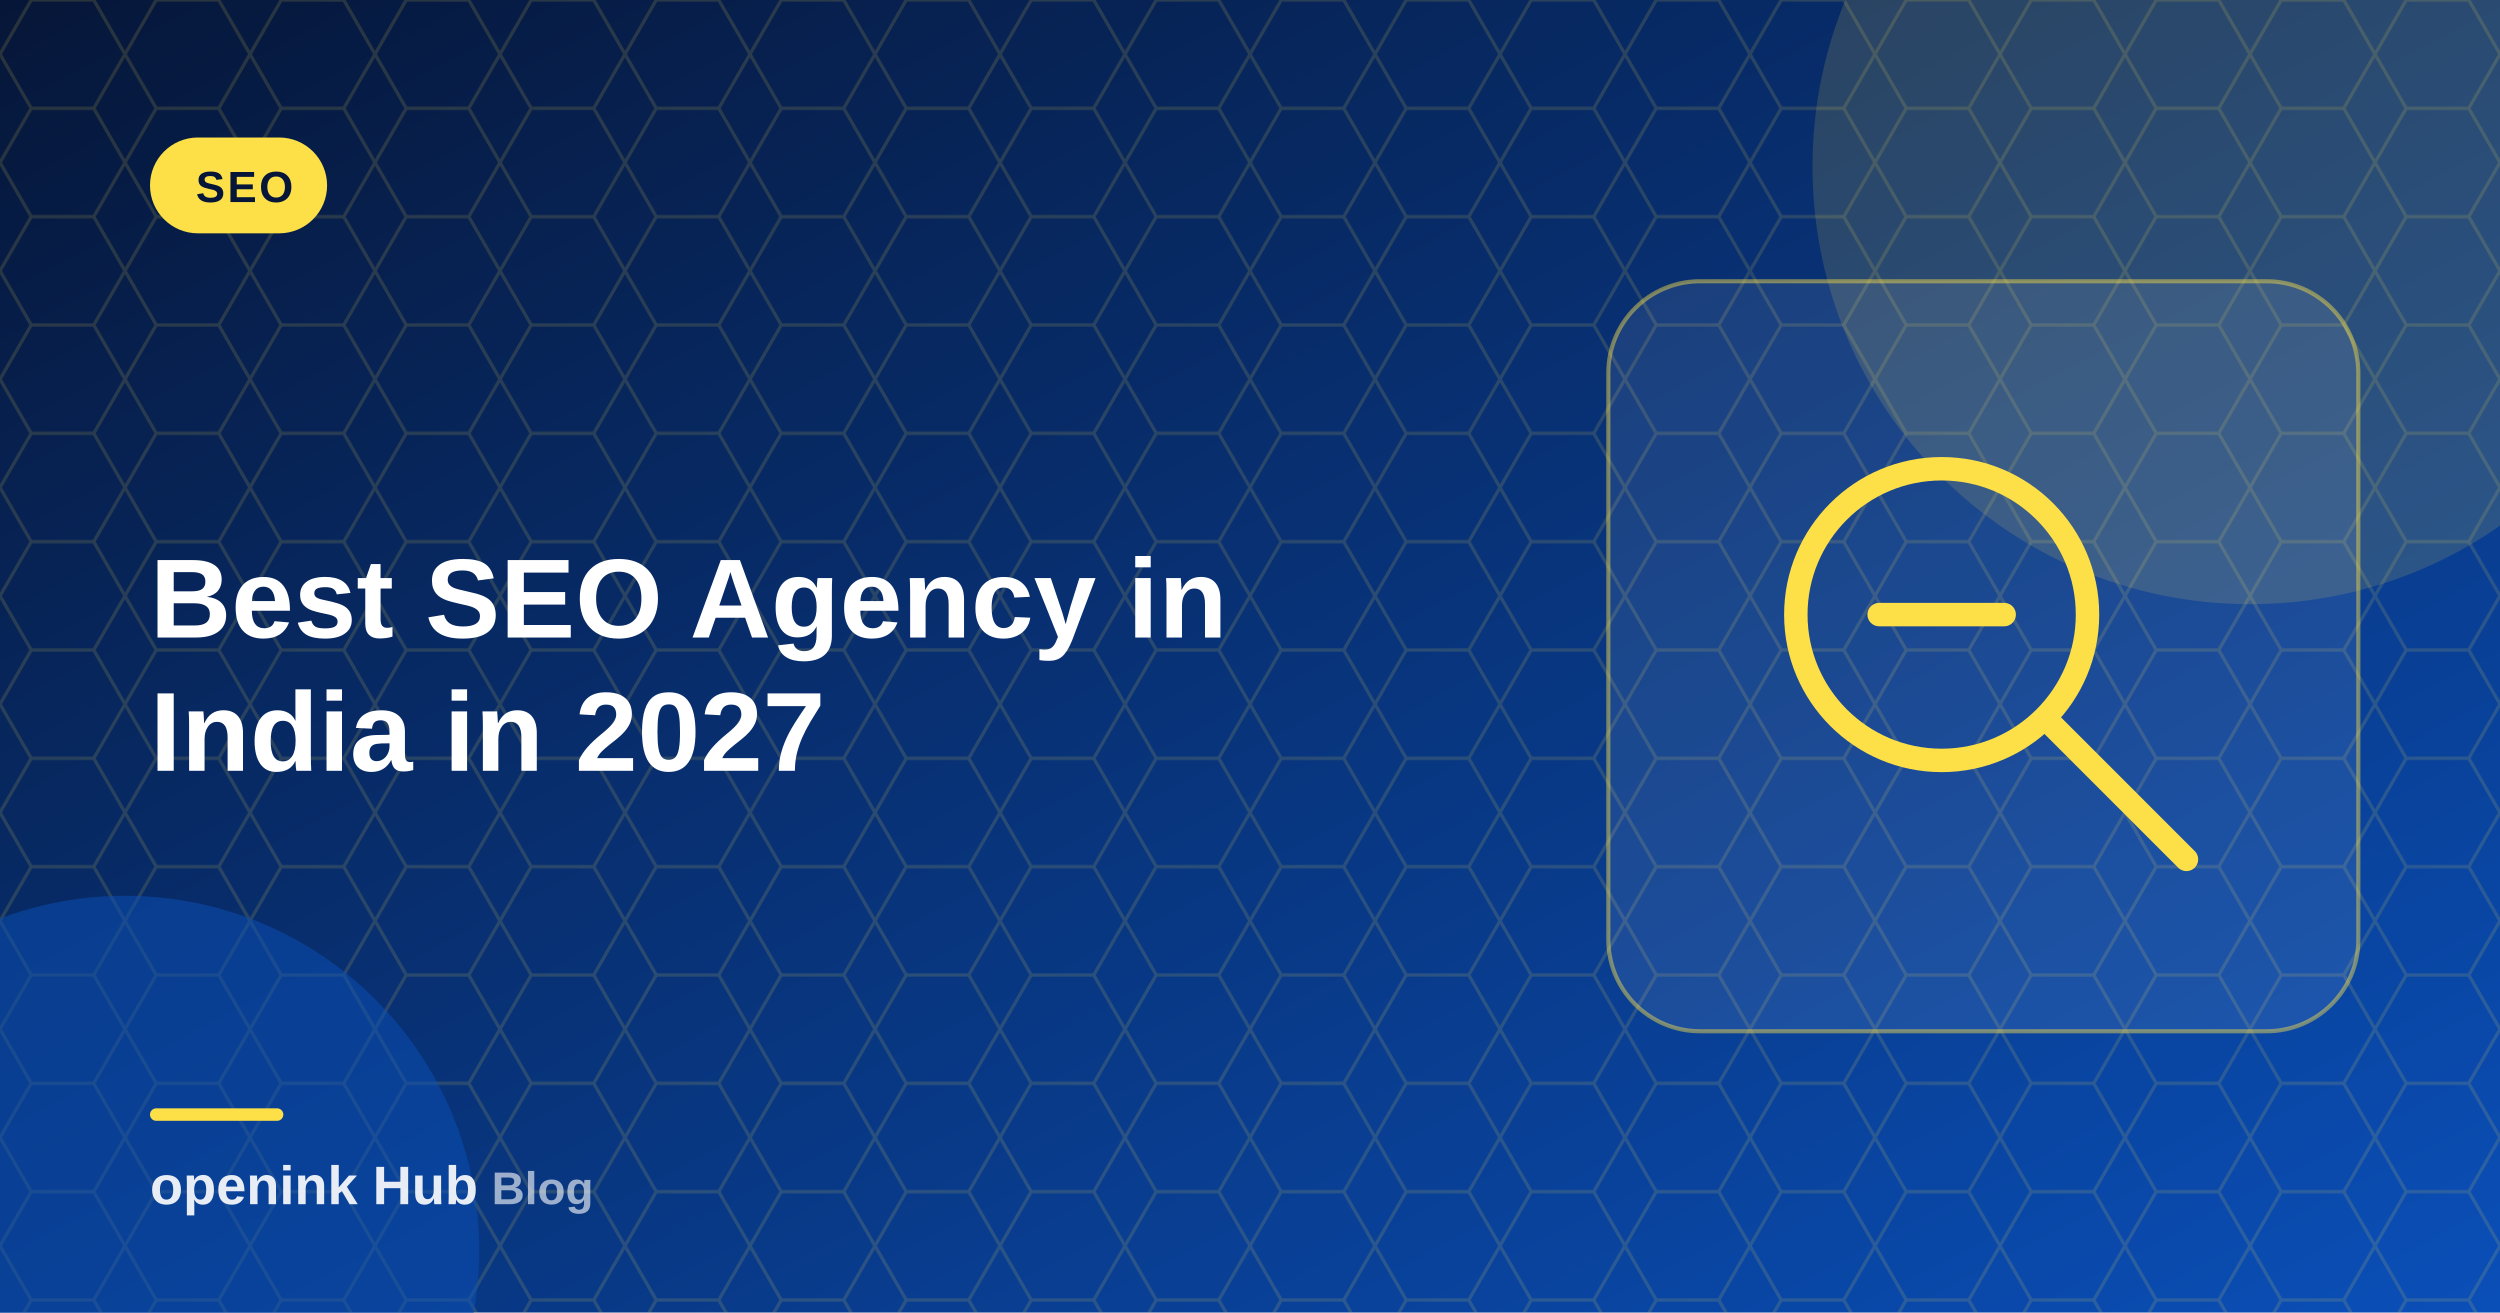
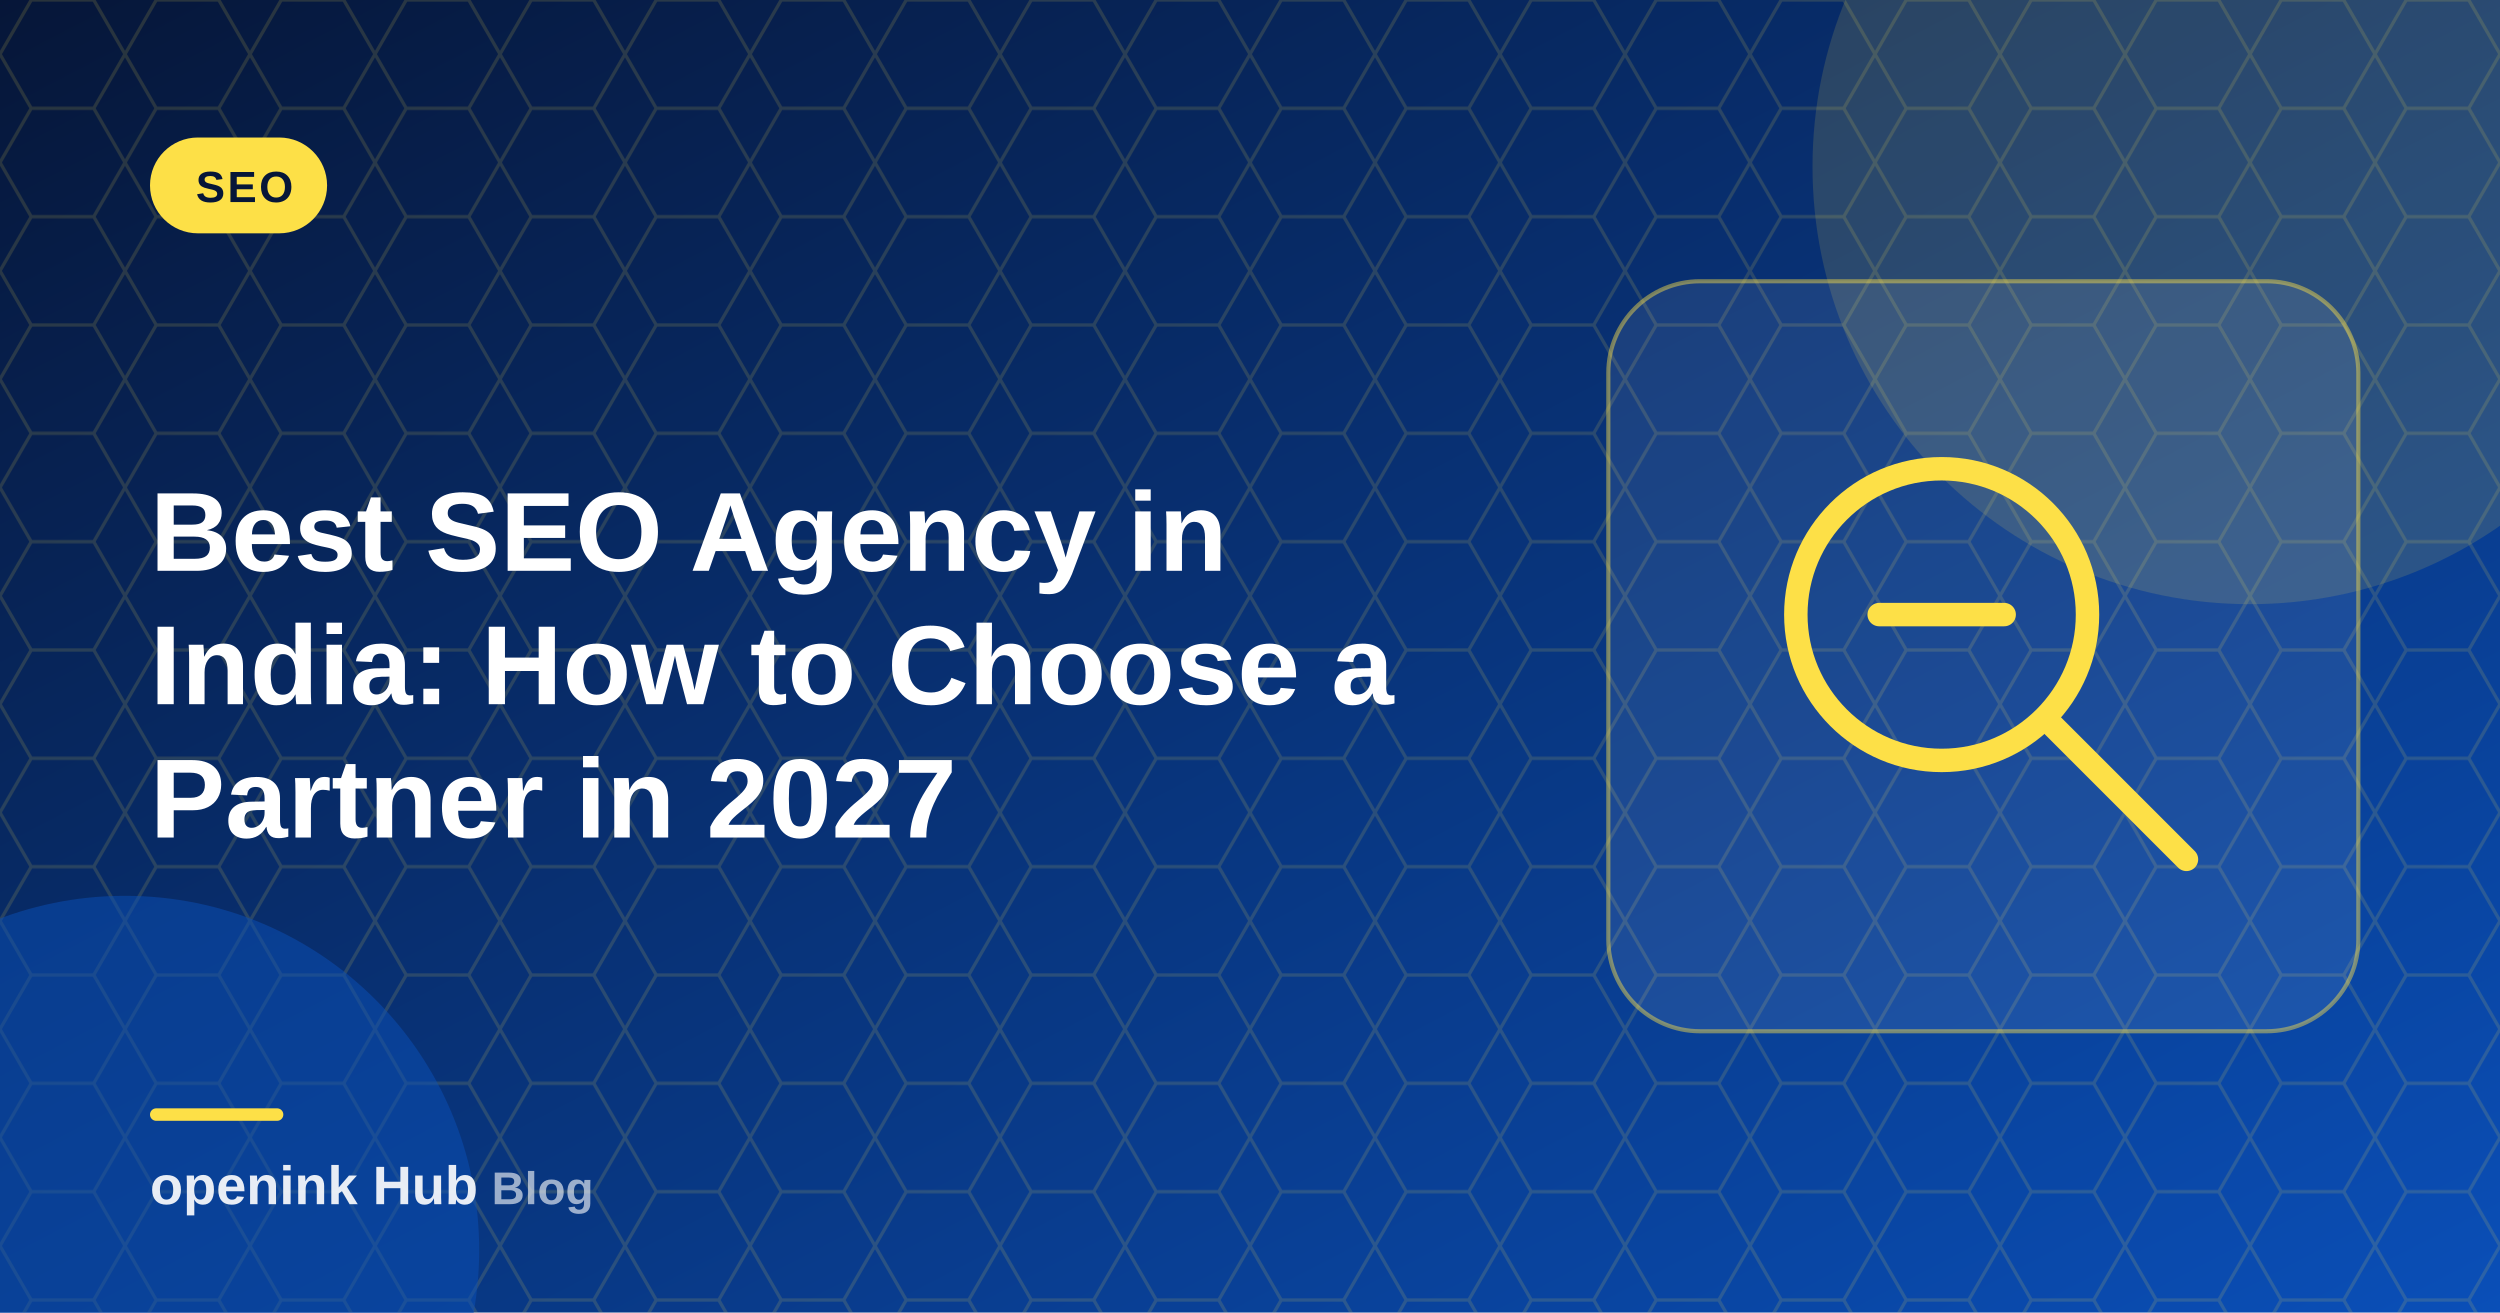
- <svg xmlns="http://www.w3.org/2000/svg" width="1200" height="630" viewBox="0 0 1200 630" role="img" aria-label="Best SEO Agency in India in 2027">
+ <svg xmlns="http://www.w3.org/2000/svg" width="1200" height="630" viewBox="0 0 1200 630" role="img" aria-label="Best SEO Agency in India: How to Choose a Partner in 2027">
  <defs>
    <linearGradient id="g" x1="0" y1="0" x2="1" y2="1">
      <stop offset="0" stop-color="#061638" />
      <stop offset="1" stop-color="#0a4fb8" />
    </linearGradient>
    <pattern id="p" width="60" height="52" patternUnits="userSpaceOnUse">
      <path d="M15 0h30l15 26-15 26H15L0 26Z" fill="none" stroke="#fde047" stroke-width="1.6" />
    </pattern>
    <style>.ic{fill:none;stroke:#fde047;stroke-width:9;stroke-linecap:round;stroke-linejoin:round}.ic .f{fill:#fde047;stroke:none}</style>
  </defs>
  <rect width="1200" height="630" fill="url(#g)" />
  <rect width="1200" height="630" fill="url(#p)" opacity=".14" />
  <circle cx="1080" cy="80" r="210" fill="#fde047" opacity=".14" />
  <circle cx="60" cy="600" r="170" fill="#0a4fb8" opacity=".5" />
  <rect x="772" y="135" width="360" height="360" rx="44" fill="#fff" fill-opacity=".08" stroke="#fde047" stroke-opacity=".45" stroke-width="2" />
  <g class="ic" transform="translate(827 190) scale(1.25)">
    <circle cx="84" cy="84" r="56" />
    <path d="m126 126 52 52M60 84h48" />
  </g>
  <rect x="72" y="66" width="85" height="46" rx="23" fill="#fde047" />
  <text x="94" y="97" fill="#061638" font-family="Segoe UI,Arial,sans-serif" font-size="21" font-weight="700" letter-spacing="1.2">SEO</text>
-   <text x="72" y="306" fill="#fff" font-family="Segoe UI,Arial,sans-serif" font-size="54" font-weight="800">Best SEO Agency in</text>
-   <text x="72" y="370" fill="#fff" font-family="Segoe UI,Arial,sans-serif" font-size="54" font-weight="800">India in 2027</text>
+   <text x="72" y="274" fill="#fff" font-family="Segoe UI,Arial,sans-serif" font-size="54" font-weight="800">Best SEO Agency in</text>
+   <text x="72" y="338" fill="#fff" font-family="Segoe UI,Arial,sans-serif" font-size="54" font-weight="800">India: How to Choose a</text>
+   <text x="72" y="402" fill="#fff" font-family="Segoe UI,Arial,sans-serif" font-size="54" font-weight="800">Partner in 2027</text>
  <rect x="72" y="532" width="64" height="6" rx="3" fill="#fde047" />
  <text x="72" y="578" fill="#fff" fill-opacity=".9" font-family="Segoe UI,Arial,sans-serif" font-size="26" font-weight="700">openink Hub</text>
  <text x="236" y="578" fill="#fff" fill-opacity=".6" font-family="Segoe UI,Arial,sans-serif" font-size="22" font-weight="600">Blog</text>
</svg>
